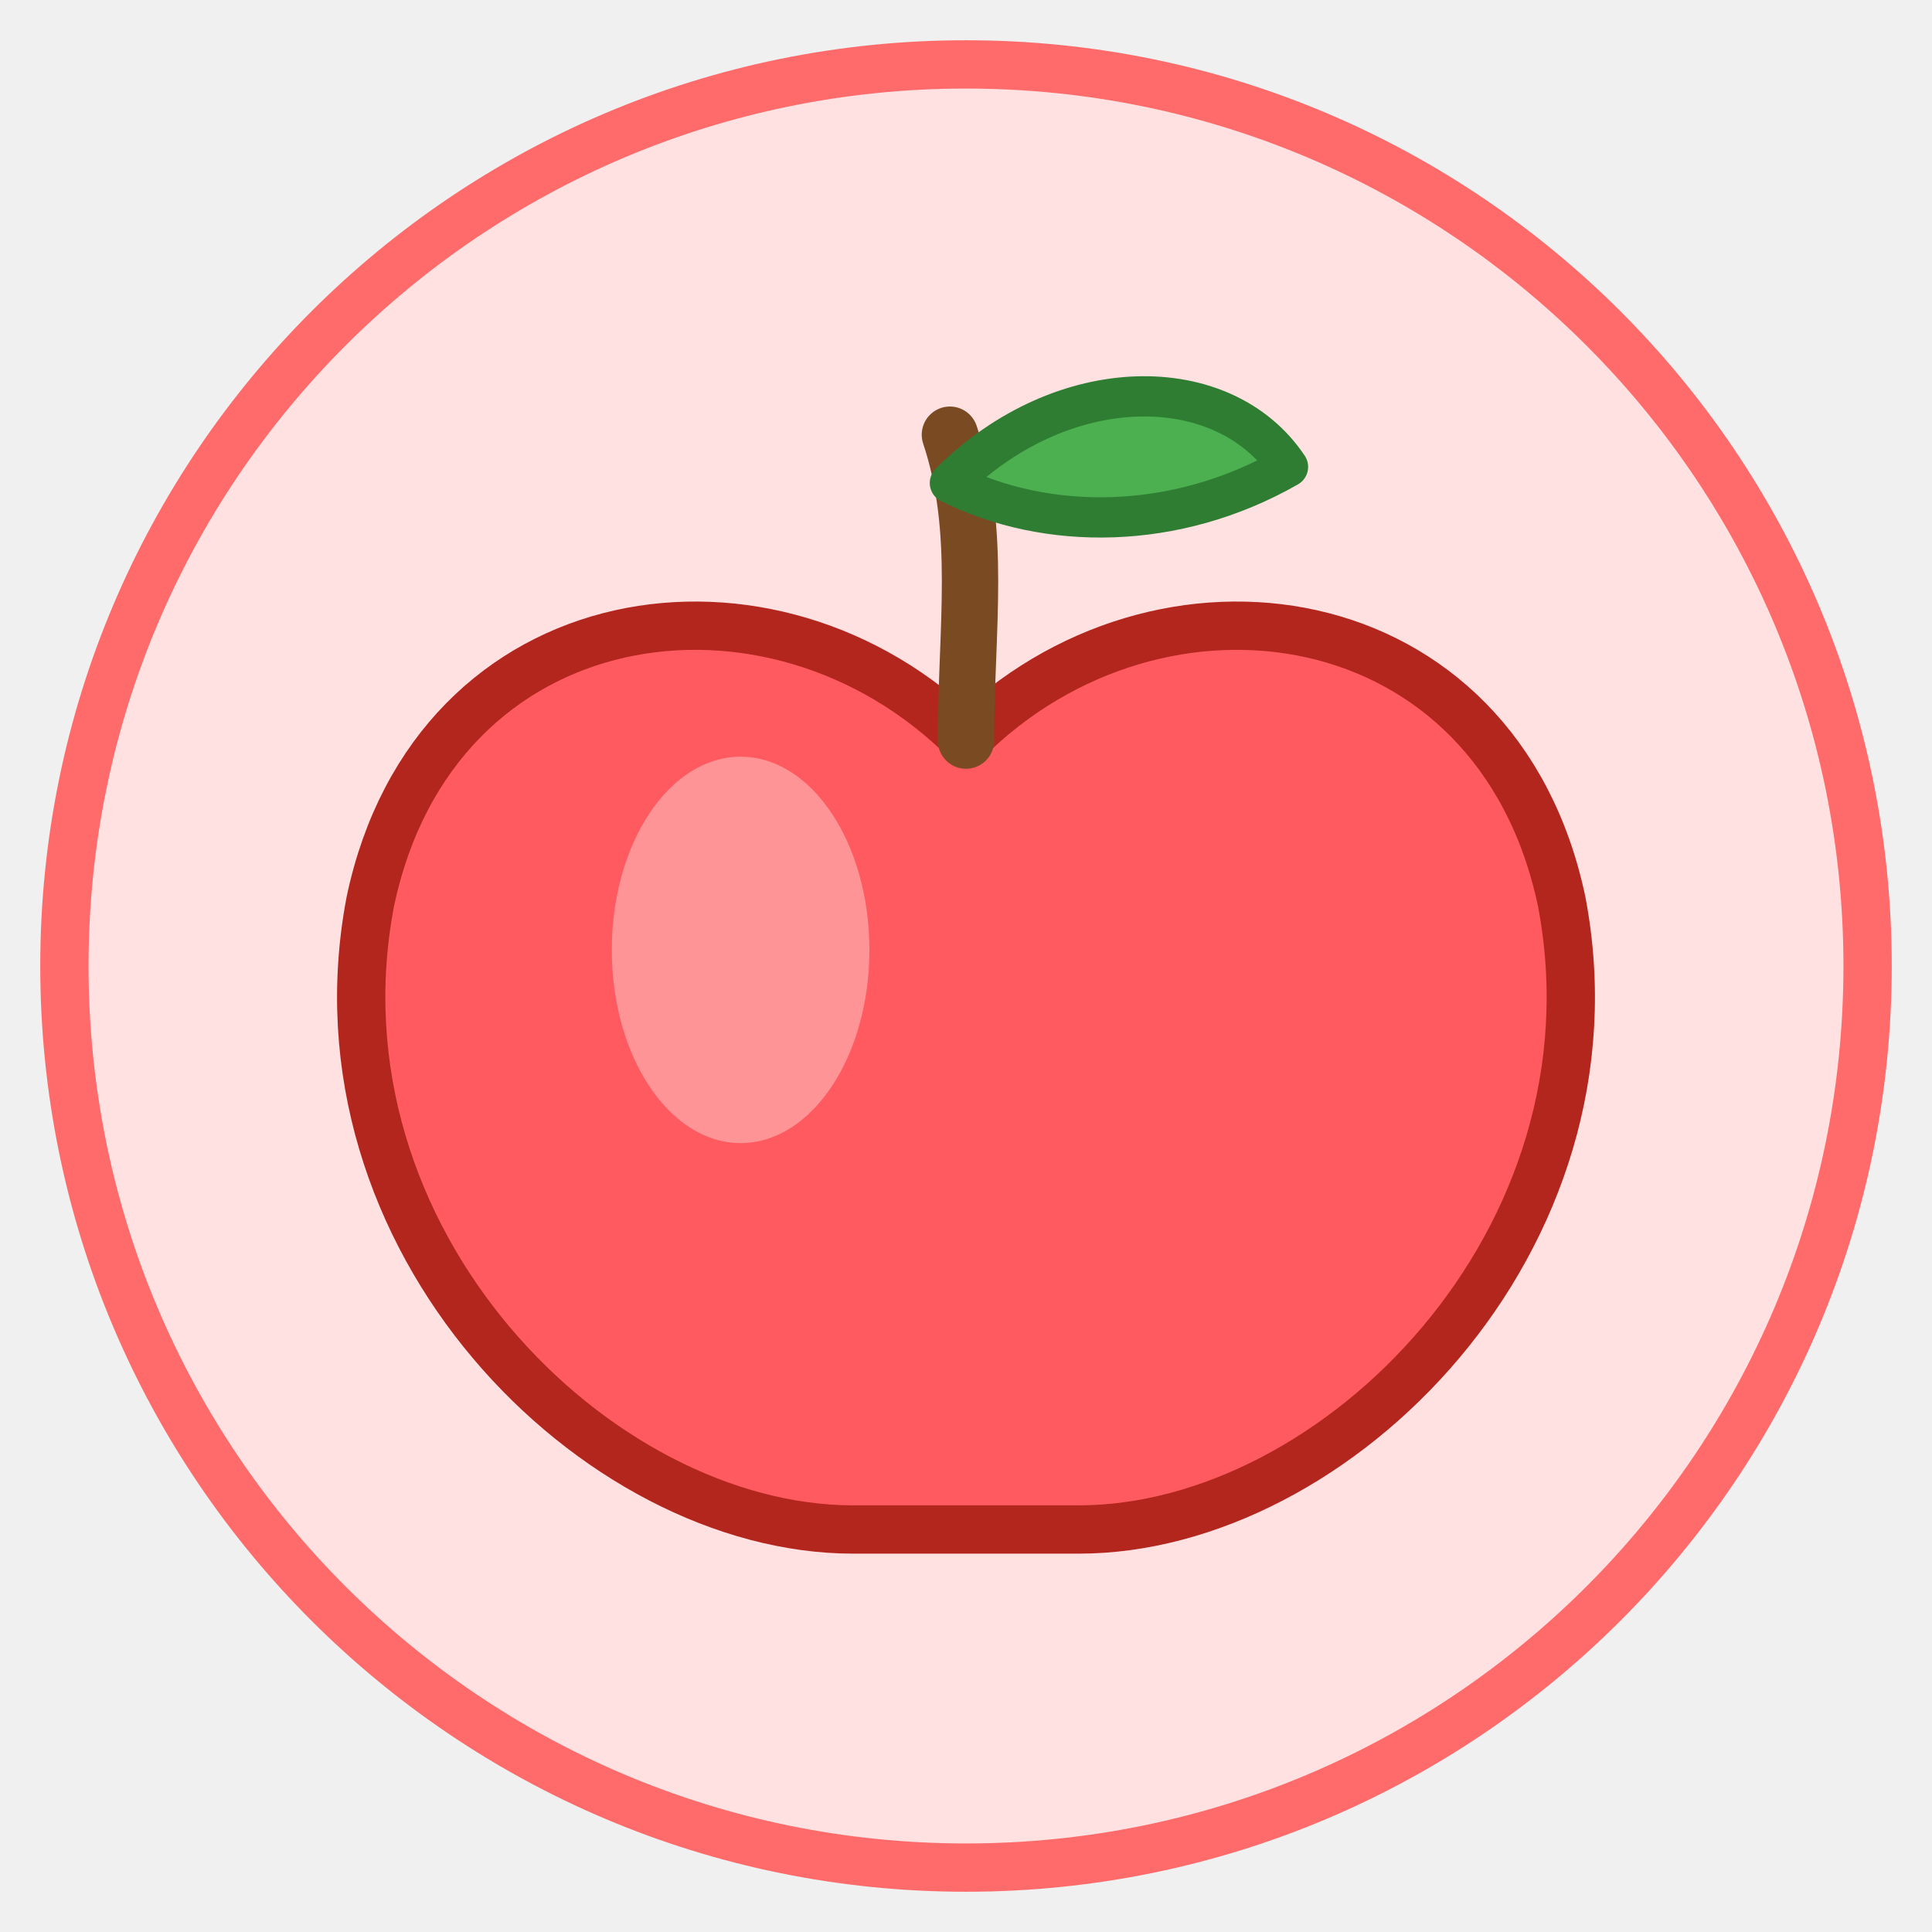
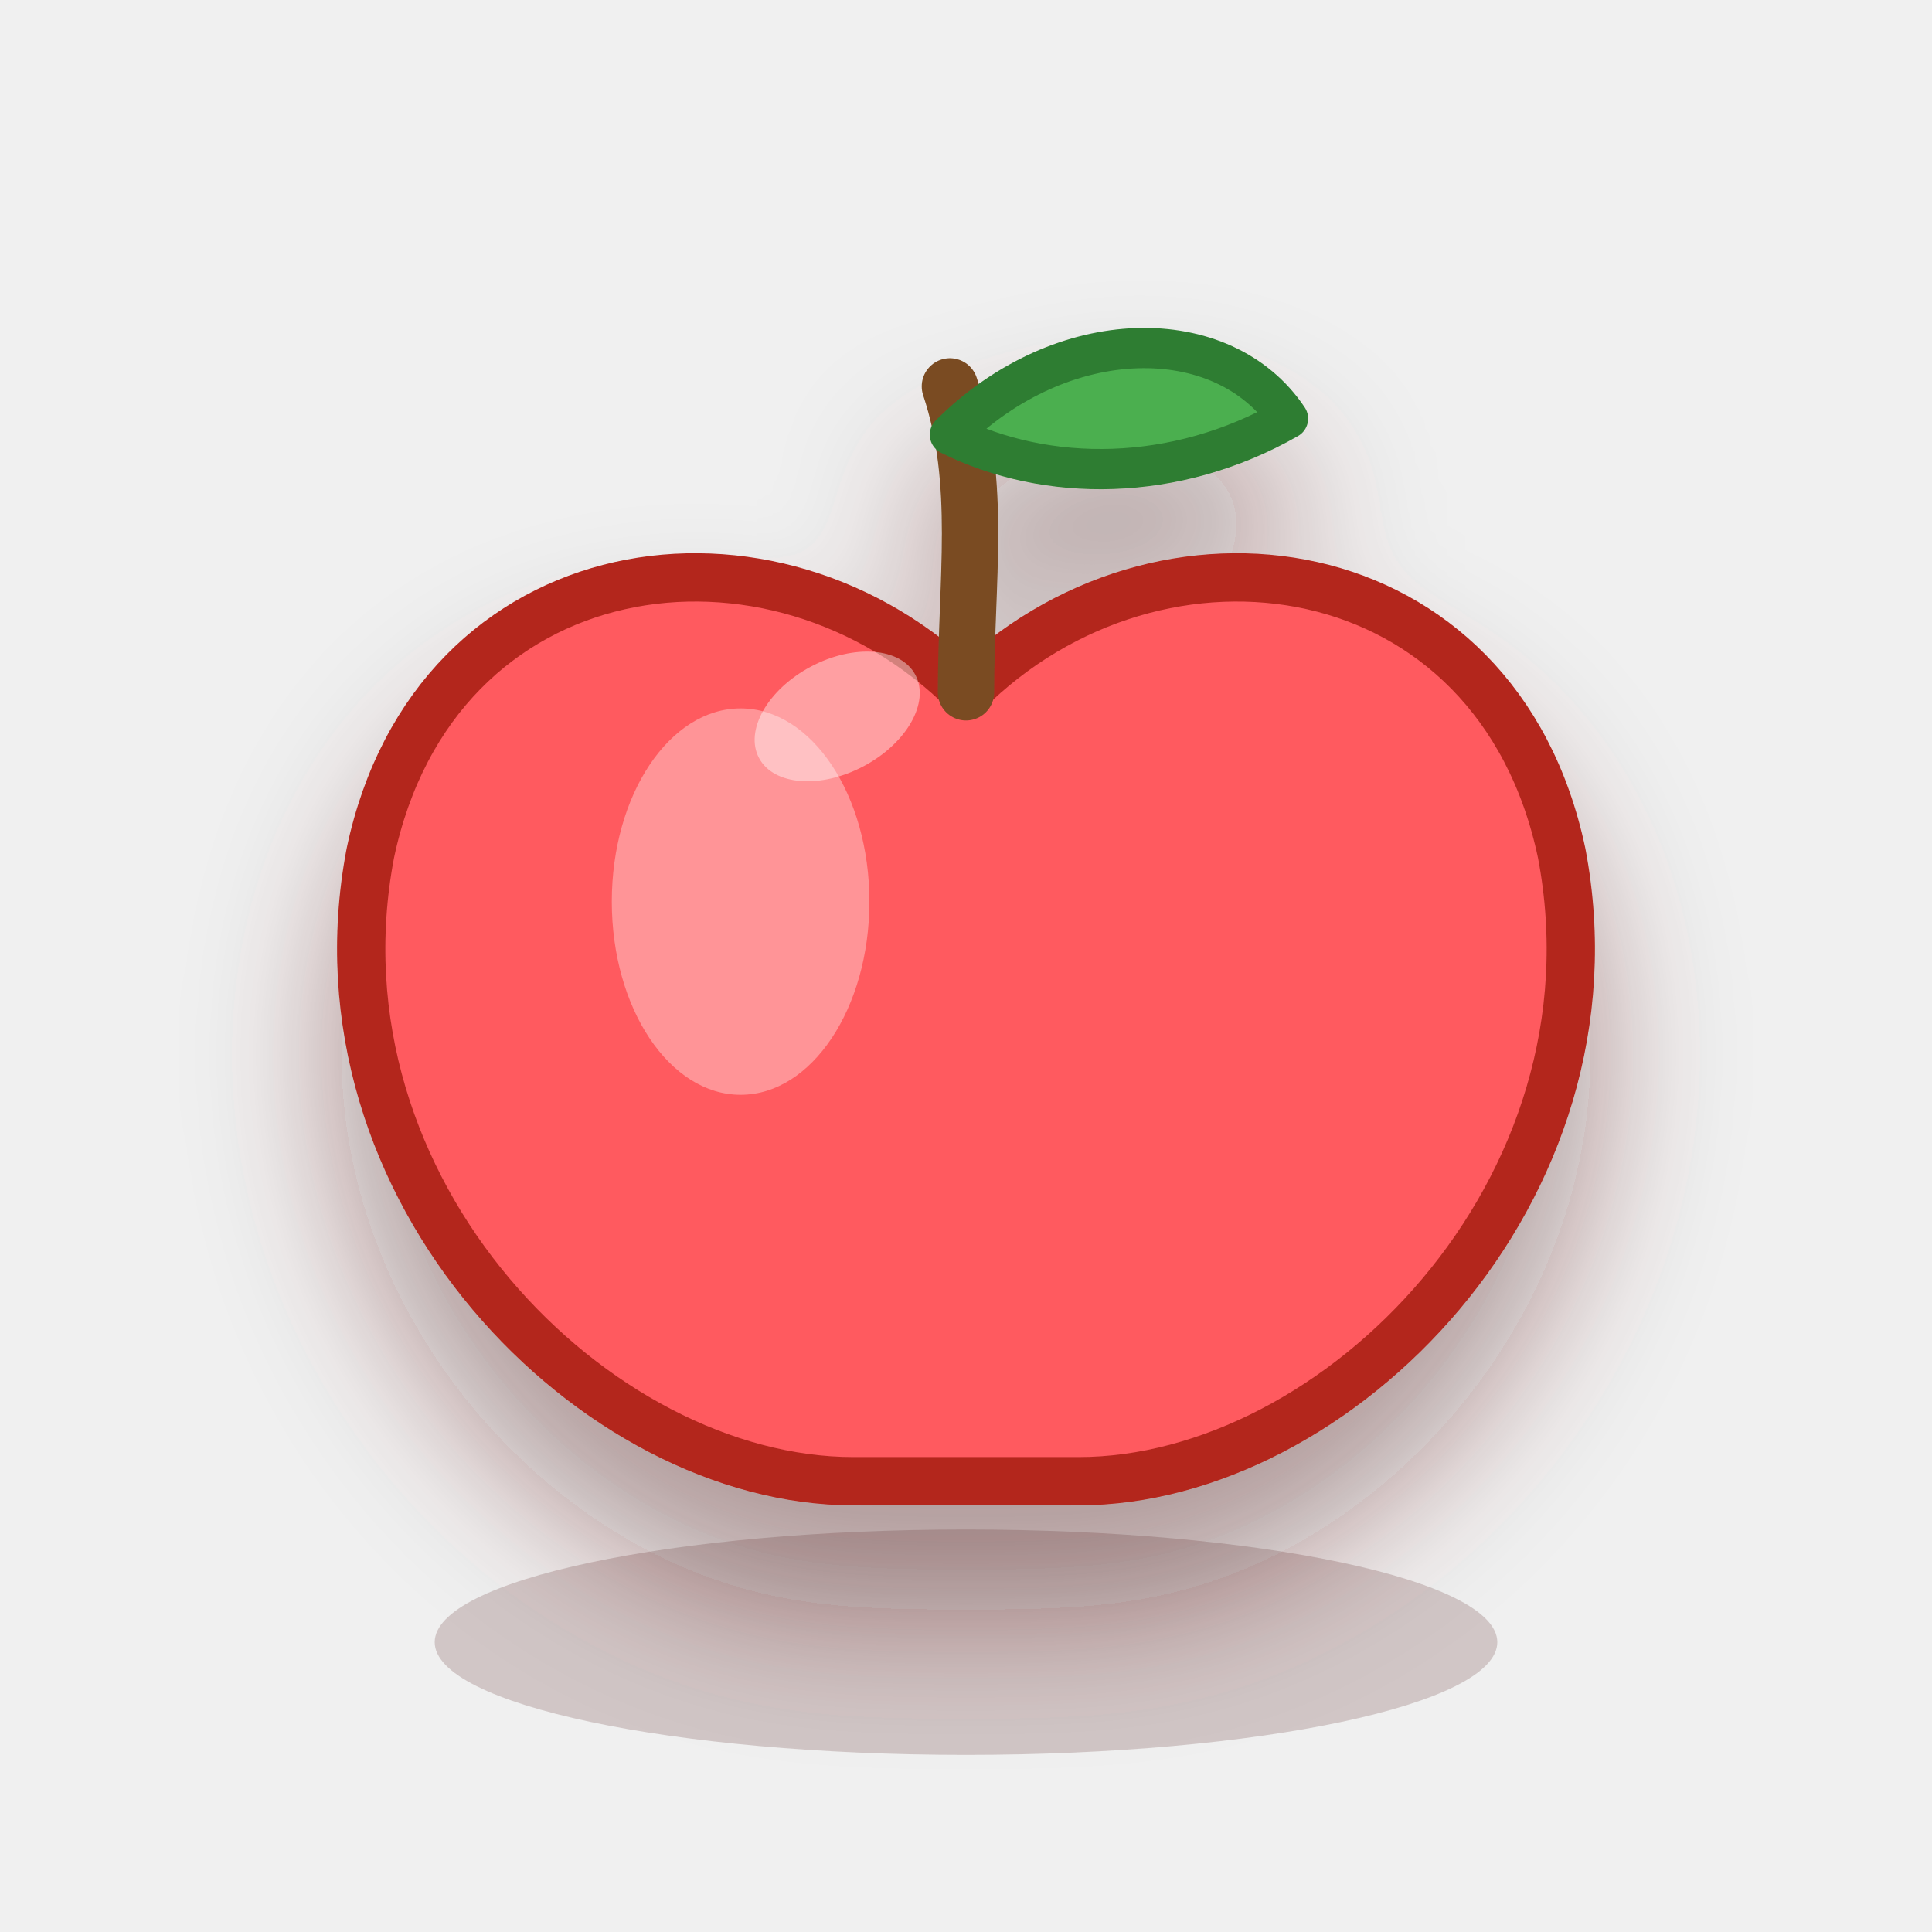
<svg xmlns="http://www.w3.org/2000/svg" viewBox="0 0 240 240" role="img" aria-label="An apple">
-   <circle cx="120" cy="120" r="112" fill="#FFE1E1" />
-   <circle cx="120" cy="120" r="112" fill="none" stroke="#FF6B6B" stroke-width="6" />
-   <path d="M120 92 C96 68 54 74 46 112 C38 154 74 190 106 190 C112 190 128 190 134 190 C166 190 202 154 194 112 C186 74 144 68 120 92 Z" fill="#FF5A5F" stroke="#B3261E" stroke-width="6" stroke-linejoin="round" />
-   <path d="M120 92 C120 78 122 66 118 54" fill="none" stroke="#7A4B23" stroke-width="7" stroke-linecap="round" />
-   <path d="M118 60 C132 46 152 46 160 58 C146 66 130 66 118 60 Z" fill="#4CAF50" stroke="#2E7D32" stroke-width="5" stroke-linejoin="round" />
-   <ellipse cx="92" cy="118" rx="16" ry="24" fill="#FFFFFF" opacity="0.35" />
+   <defs>
+     <filter id="shadow" x="-30%" y="-30%" width="160%" height="190%">
+       <feDropShadow dx="0" dy="13" stdDeviation="9" flood-color="#55201F" flood-opacity=".4" />
+     </filter>
+   </defs>
+   <ellipse cx="120" cy="204" rx="66" ry="14" fill="#55201F" opacity=".2" />
+   <g filter="url(#shadow)" transform="translate(0 -6)">
+     <path d="M120 92 C96 68 54 74 46 112 C38 154 74 190 106 190 C112 190 128 190 134 190 C166 190 202 154 194 112 C186 74 144 68 120 92 Z" fill="#FF5A5F" stroke="#B3261E" stroke-width="6" stroke-linejoin="round" />
+     <path d="M120 92 C120 78 122 66 118 54" fill="none" stroke="#7A4B23" stroke-width="7" stroke-linecap="round" />
+     <path d="M118 60 C132 46 152 46 160 58 C146 66 130 66 118 60 Z" fill="#4CAF50" stroke="#2E7D32" stroke-width="5" stroke-linejoin="round" />
+     <ellipse cx="92" cy="118" rx="16" ry="24" fill="#FFFFFF" opacity="0.35" />
+     <ellipse cx="104" cy="95" rx="11" ry="7" fill="#FFF" opacity=".42" transform="rotate(-28 104 95)" />
+   </g>
</svg>
